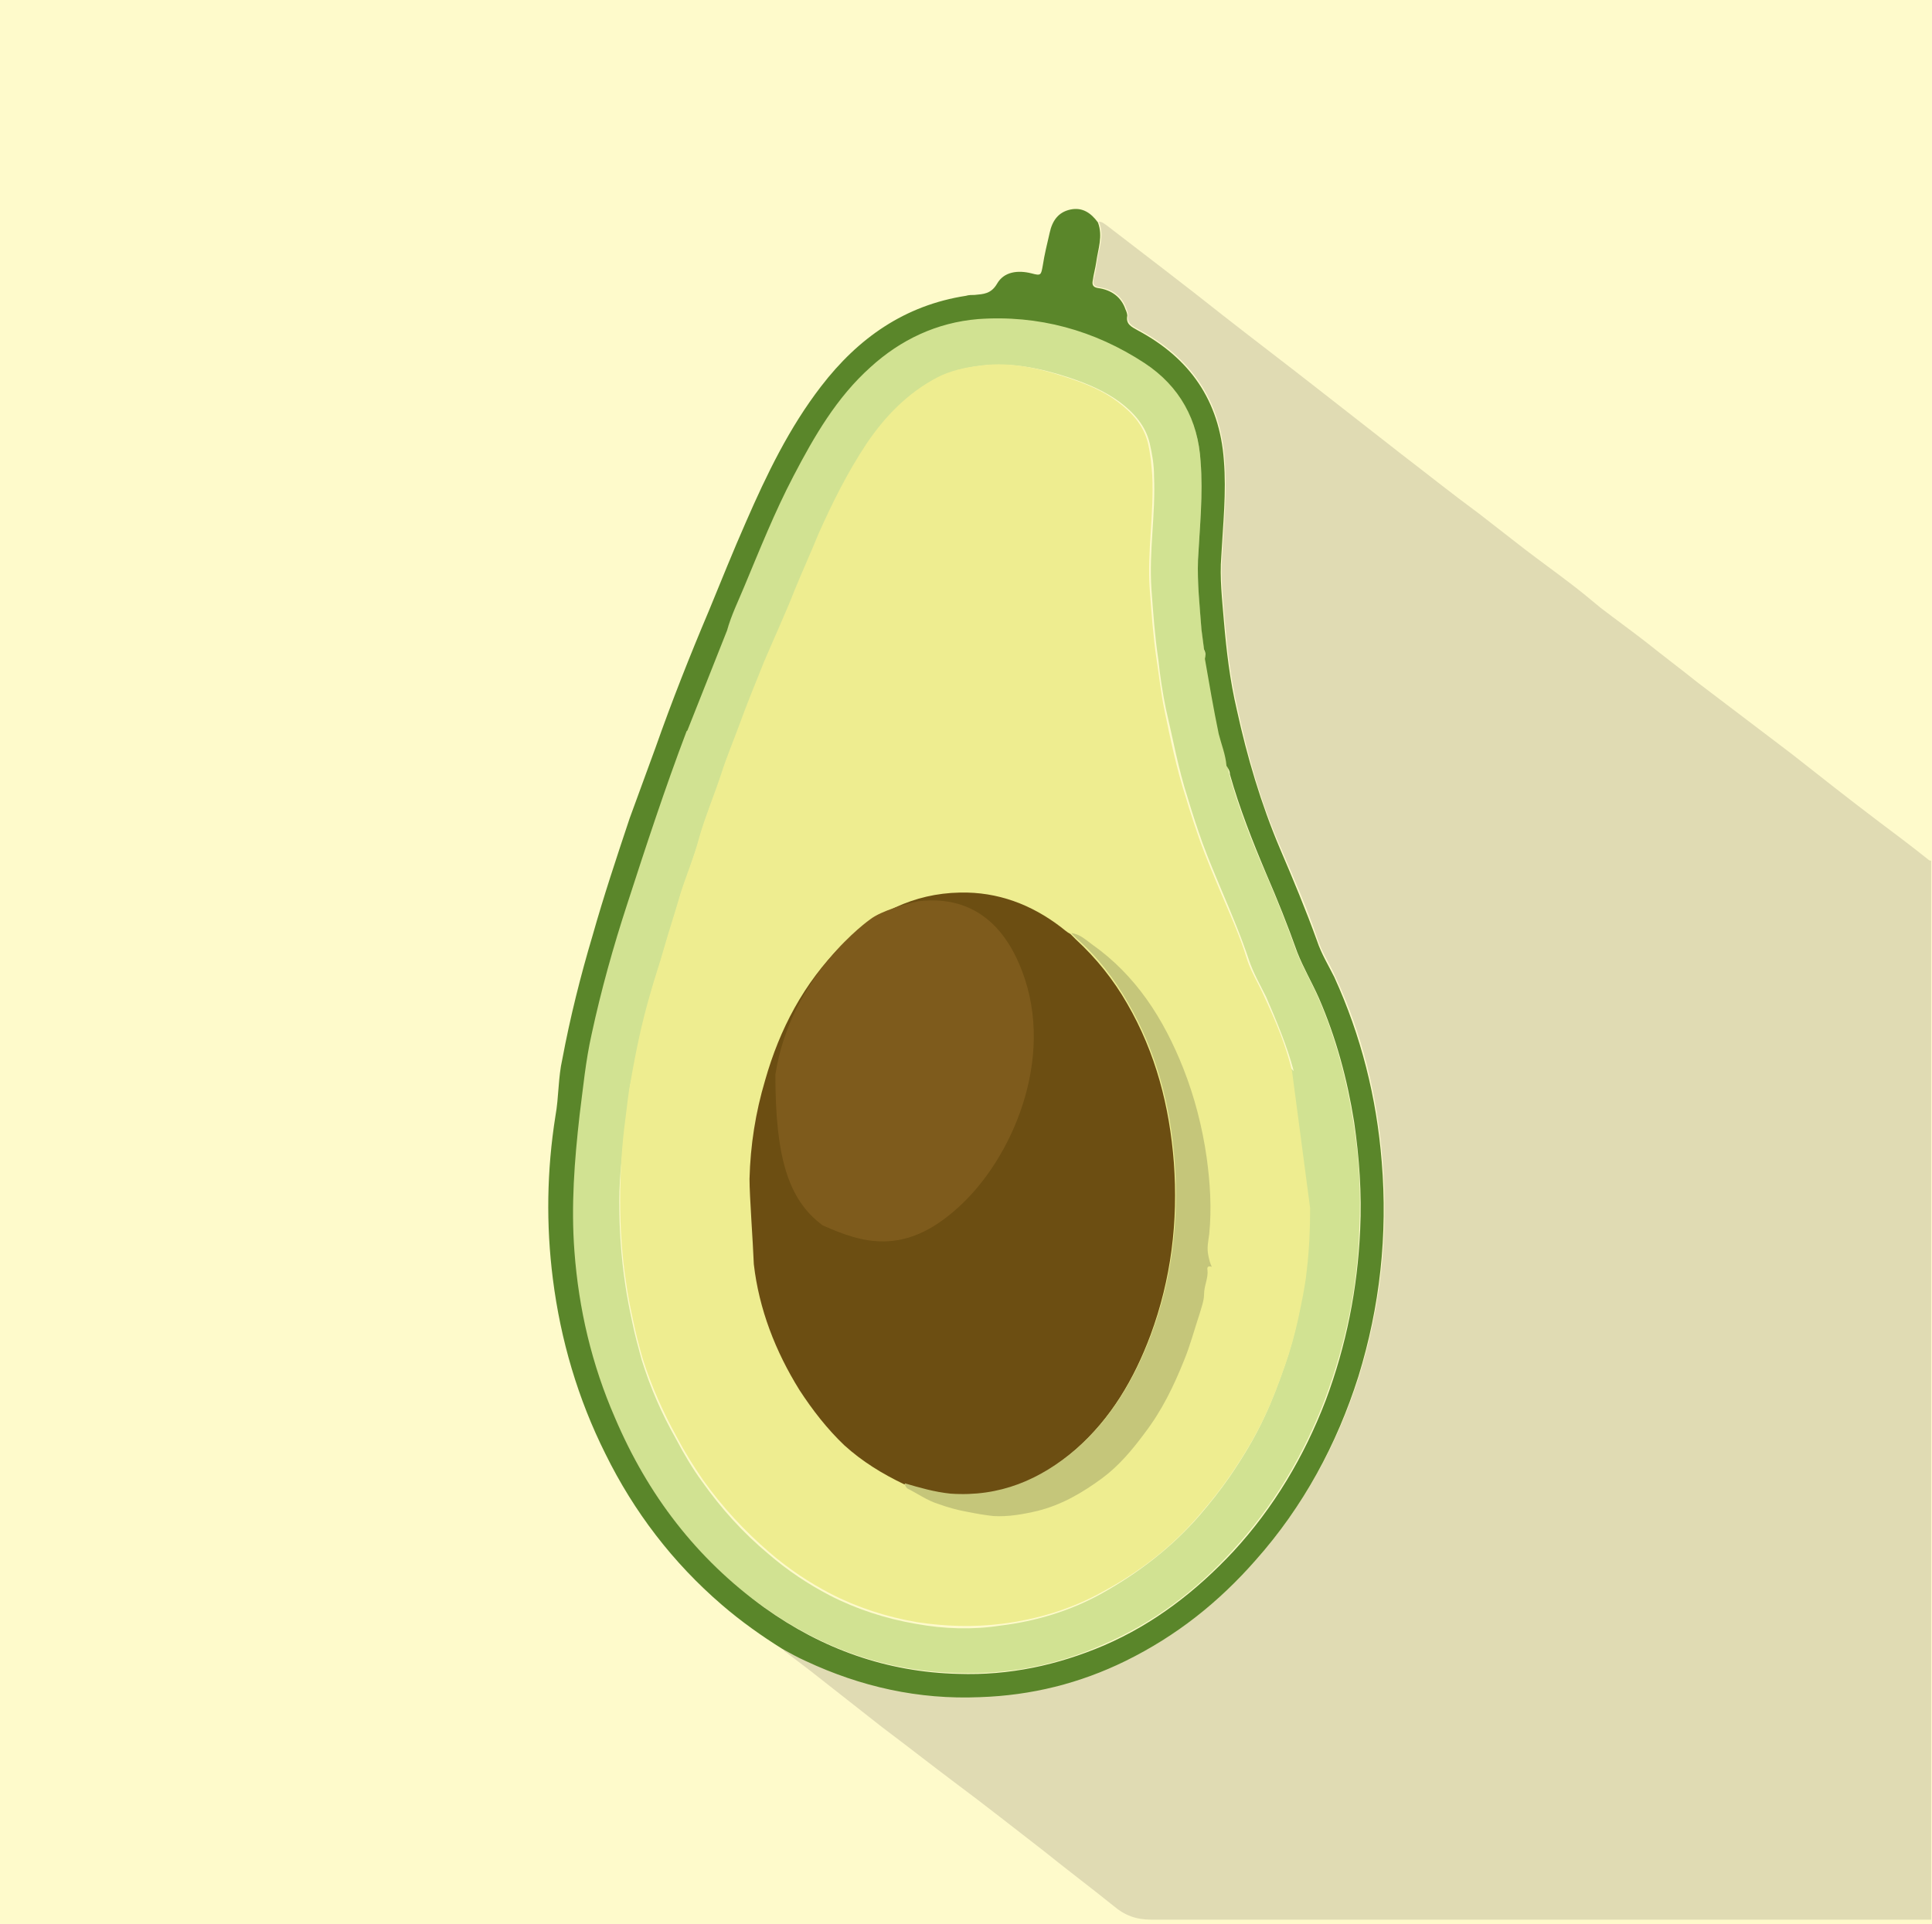
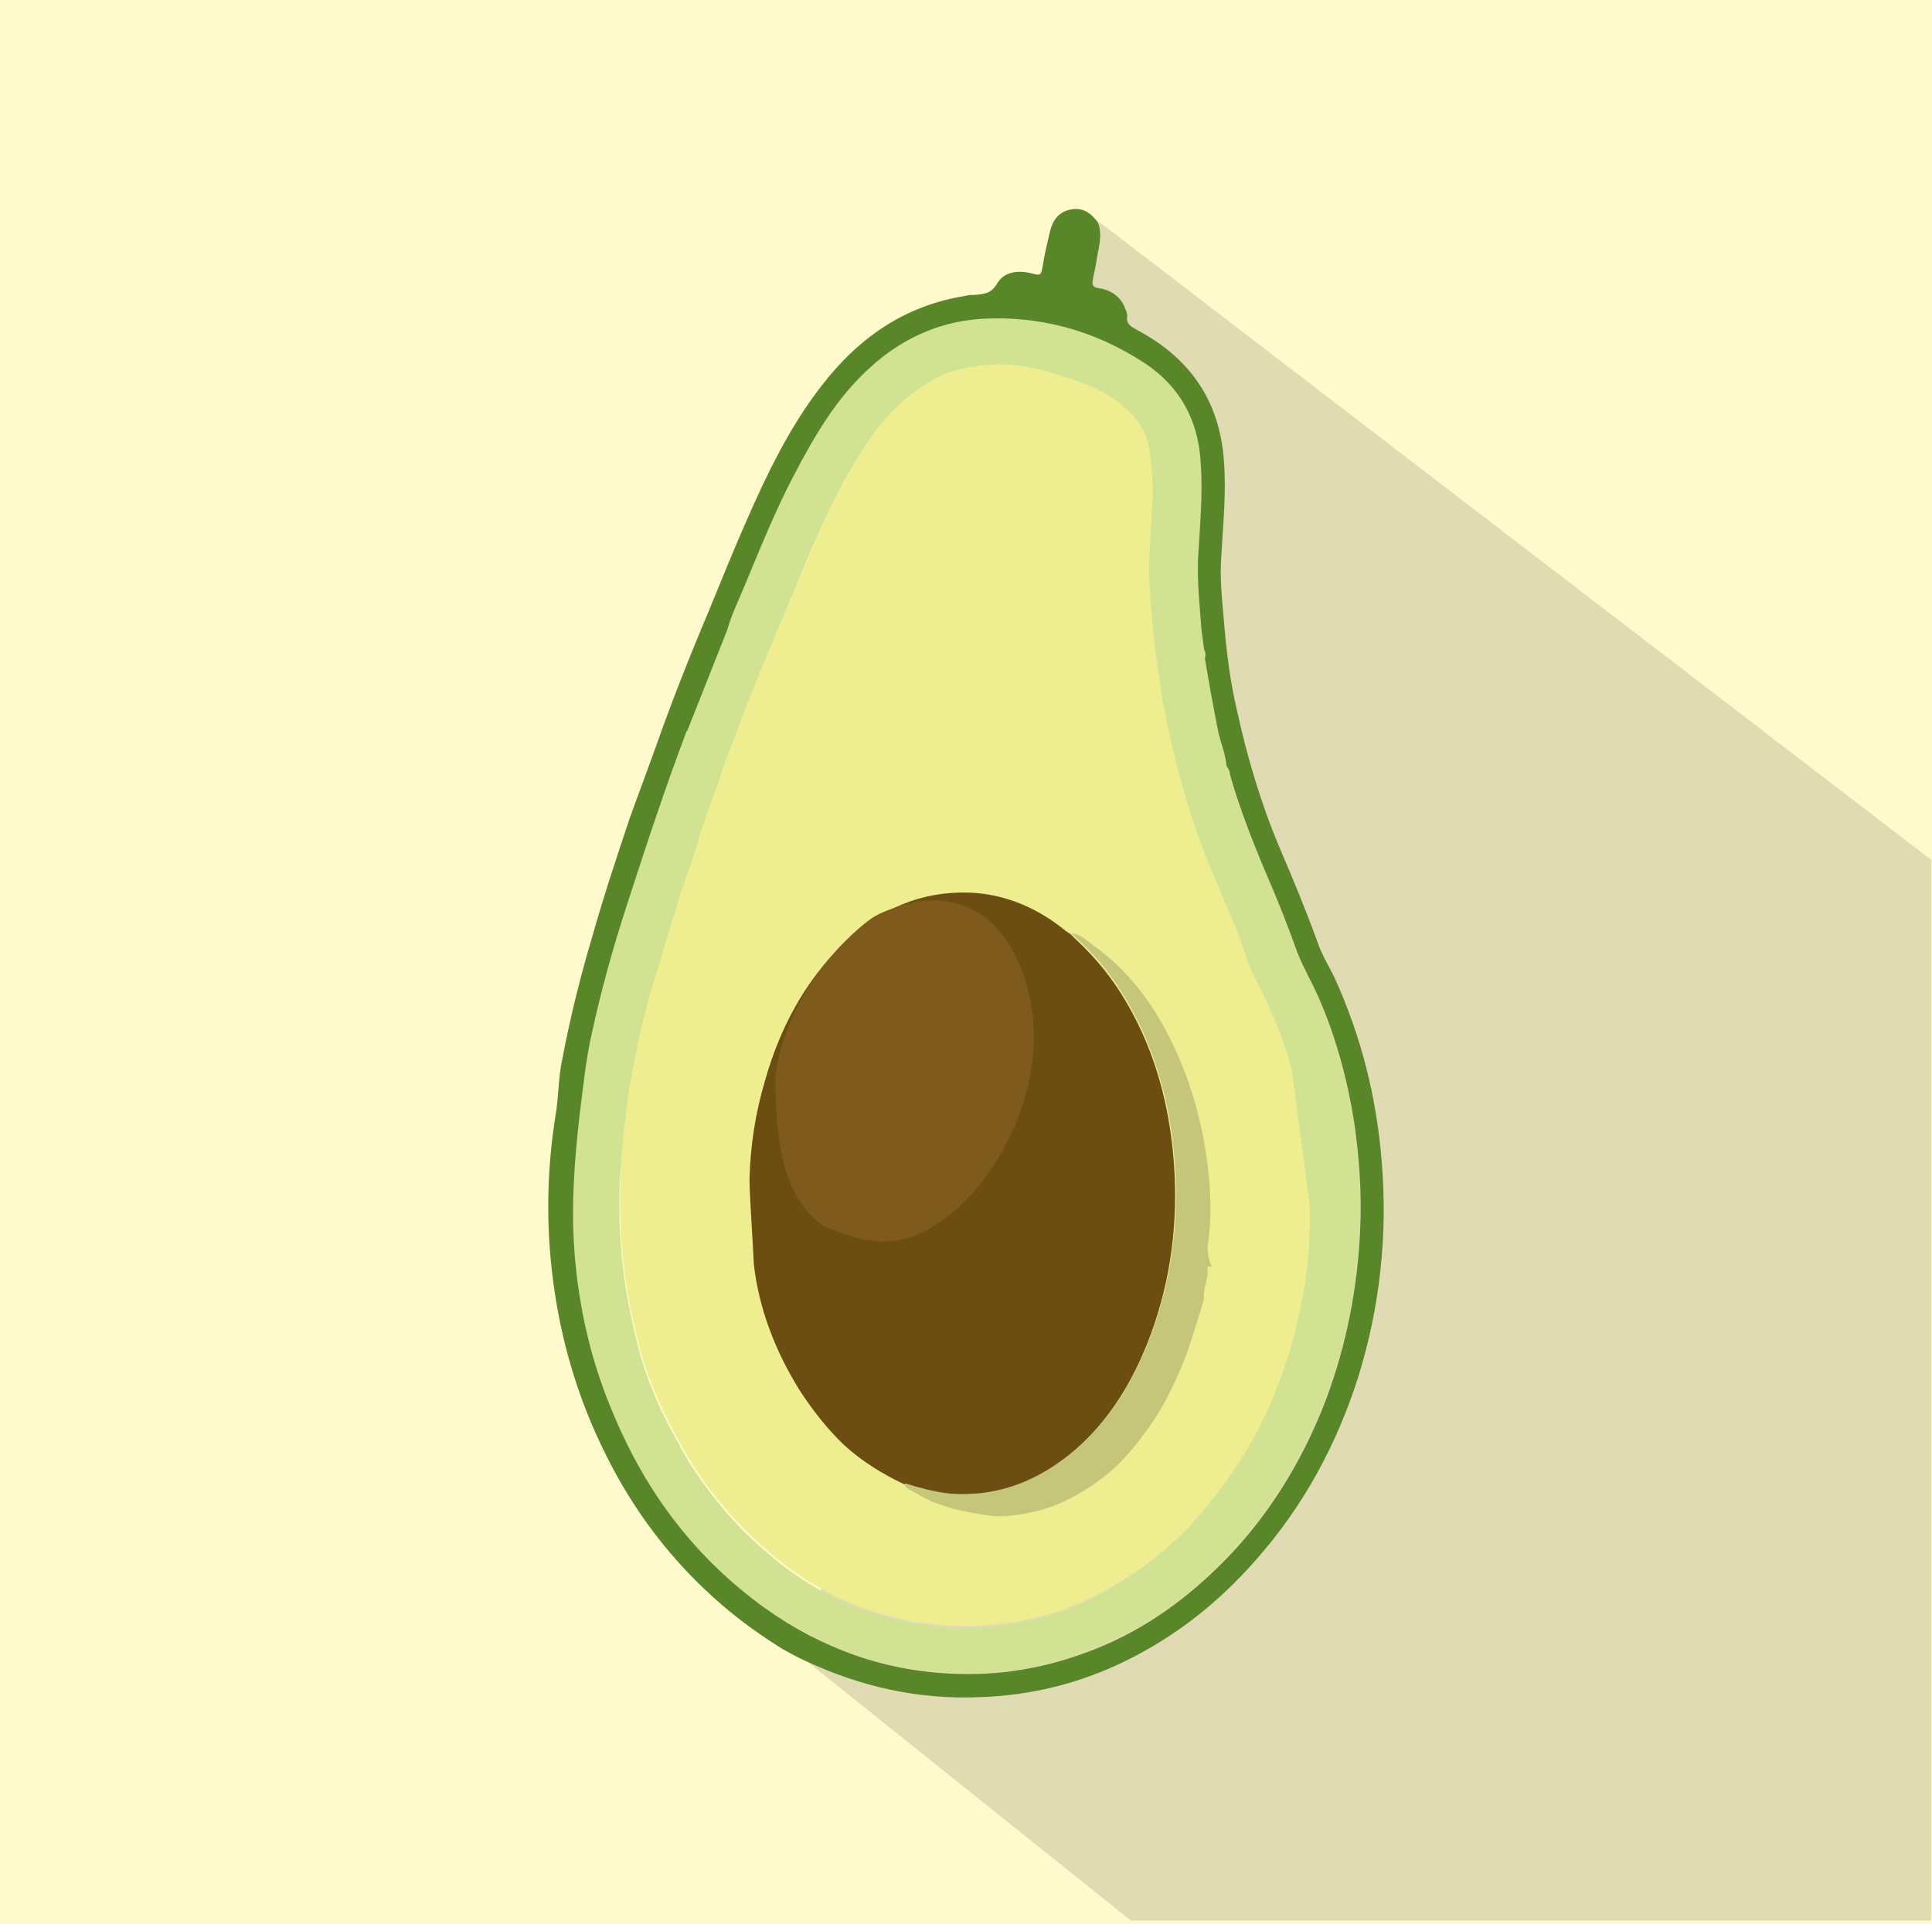
<svg xmlns="http://www.w3.org/2000/svg" version="1.1" id="Layer_1" x="0px" y="0px" width="224px" height="223.1px" viewBox="54.2 172 224 223.1" style="enable-background:new 54.2 172 224 223.1;" xml:space="preserve">
  <style type="text/css">
	.st0{fill:#FEFACB;}
	.st1{fill:#E0DBB3;}
	.st2{fill:#D1E292;}
	.st3{fill:#EEED90;}
	.st4{fill:#6C4E12;}
	.st5{fill:#C5C67A;}
	.st6{fill:#5A862A;}
	.st7{fill:#7E5B1C;}
</style>
  <rect x="54.2" y="172" class="st0" width="224" height="223.1" />
-   <path class="st1" d="M261.9,259.4c3.3,2.6,6.6,5.2,9.9,7.7c2,1.5,4,3,6,4.6c0.1,0.1,0.2,0.1,0.3,0.1c0,40.9,0,81.9,0,122.8  c-30.1,0-60.3,0-90.4,0c-1.8,0-3.1-0.5-4.4-1.6c-2.6-2.1-5.4-4.2-8-6.3c-3.5-2.7-6.9-5.4-10.4-8c-2.8-2.1-5.6-4.3-8.4-6.4  c-2.8-2.2-5.6-4.4-8.4-6.6c-0.8-0.6-1.7-1.3-2.5-1.9c-0.2-0.2-0.6-0.3-0.6-0.7c0.9,0.5,1.8,0.9,2.7,1.4c6.4,3.1,13.1,4.5,20.2,4.2  c5.9-0.2,11.6-1.7,16.9-4.2c5.8-2.8,10.8-6.8,15.1-11.7c5.5-6.3,9.4-13.4,11.9-21.3c2.5-8.1,3.4-16.4,2.7-24.9  c-0.6-7.4-2.3-14.6-5.5-21.4c-0.6-1.4-1.5-2.7-2-4.2c-1.2-3.6-2.8-7.2-4.3-10.7c-2.3-5.2-3.8-10.6-5-16.1c-0.8-3.4-1.2-6.9-1.5-10.3  c-0.2-2.5-0.5-5-0.3-7.5c0.2-3.7,0.6-7.4,0.3-11.1c-0.5-7-4-11.9-10-15.1c-0.7-0.4-1.4-0.7-1.2-1.7c0-0.2-0.1-0.4-0.2-0.7  c-0.5-1.5-1.7-2.3-3.2-2.5c-0.6-0.1-0.7-0.4-0.6-0.9c0.2-0.7,0.3-1.4,0.4-2.1c0.2-1.5,0.9-3,0.2-4.6c0.4,0,0.7,0.3,1,0.5  c4.4,3.4,8.9,6.8,13.3,10.3c3.7,2.9,7.4,5.7,11.1,8.6c3.2,2.5,6.4,5,9.6,7.5c3,2.3,6,4.7,9,6.9c1.8,1.4,3.6,2.8,5.4,4.2  c1.7,1.3,3.5,2.6,5.2,3.9c1.2,0.9,2.4,1.9,3.6,2.9c1.7,1.3,3.5,2.6,5.3,4c2,1.6,4,3.1,6,4.7L261.9,259.4z" />
-   <path class="st2" d="M136.8,249c0.1-0.3,0.2-0.5,0.3-0.8 M134.8,254.4c0.3-1.2,0.8-2.2,1.2-3.3c0.1,0.2,0.3,0.1,0.4,0 M138.5,245  c0.5-1.8,1.3-3.4,2-5.1c1.8-4.3,3.5-8.7,5.7-12.8c2.4-4.6,5-9,8.9-12.6c3.5-3.3,7.7-5.3,12.5-5.6c7-0.5,13.4,1.3,19.3,5.1  c4.1,2.6,6.1,6.5,6.5,11.4c0.3,3.8-0.1,7.6-0.3,11.4c-0.1,2.7,0.2,5.4,0.4,8.1c0.1,0.8,0.2,1.5,0.3,2.3l2.9,14.5  c1.1,4,2.6,7.8,4.2,11.5c1.3,3,2.5,6,3.6,9.1c0.7,1.8,1.7,3.5,2.5,5.3c2,4.6,3.3,9.4,4.1,14.4c0.7,4.2,0.9,8.3,0.7,12.5  c-0.2,6.8-1.6,13.4-4,19.8c-2.5,6.5-6,12.4-10.7,17.5c-4.3,4.7-9.2,8.4-15,10.9c-5.4,2.4-11,3.5-16.9,3.3  c-8.3-0.2-15.8-2.9-22.5-7.7c-7.9-5.6-13.4-13.1-17.3-22c-2.7-6.2-4.2-12.6-4.7-19.3c-0.4-5.3,0-10.5,0.6-15.8  c0.4-3.2,0.7-6.3,1.4-9.4c1.1-5.1,2.5-10.1,4.1-15c2.1-6.8,4.4-13.5,6.9-20.1c0.1-0.1,0.1-0.1,0.2-0.2c0,0,0,0,0,0 M142.8,248.9  c-0.8,2.5-2,4.9-2.9,7.4c-0.7,1.9-1.5,3.7-2.1,5.7c-0.8,2.4-1.8,4.7-2.5,7.2c-0.6,2.2-1.5,4.4-2.2,6.6c-0.6,2.1-1.3,4.2-1.9,6.3  c-0.5,1.8-1.1,3.5-1.6,5.3c-0.9,3.4-1.6,6.8-2.3,10.3c-0.3,1.4-0.1,2.9-0.4,4.3c-0.5,3.1-0.9,6.2-0.9,9.3c0,3.2,0.2,6.4,0.7,9.7  c0.2,1.4,0.5,2.9,0.8,4.3c0.3,1.5,0.7,2.9,1.1,4.4c1,3.2,2.3,6.2,4,9.2c0.9,1.7,1.9,3.4,3,4.9c2.2,3.1,4.7,5.9,7.7,8.4  c2.2,1.9,4.6,3.5,7.1,4.8c3.1,1.6,6.5,2.7,10,3.3c3.3,0.6,6.6,0.7,9.8,0.2c4.1-0.5,8.1-1.7,11.7-3.7c4.3-2.4,8.2-5.4,11.4-9.1  c1.2-1.4,2.4-2.9,3.5-4.5c1.5-2.2,2.9-4.5,4-6.9c0.9-1.9,1.6-3.8,2.3-5.8c0.6-1.7,1.1-3.5,1.5-5.3c0.4-1.8,0.7-3.7,1-5.6  c0.3-2.4,0.4-4.8,0.4-7.3 M204.2,296.2c-0.8-3-2-5.8-3.2-8.6c-0.7-1.4-1.5-2.8-2-4.3c-0.9-2.7-2-5.3-3.1-7.9  c-0.8-1.9-1.6-3.8-2.3-5.7c-0.6-1.7-1.2-3.5-1.7-5.2c-1.1-3.4-1.7-6.8-2.5-10.2c-0.4-1.9-0.7-3.9-0.9-5.8c-0.4-2.7-0.6-5.4-0.8-8.2  c-0.3-4.4,0.5-8.7,0.3-13.1c0-1.3-0.2-2.5-0.5-3.8c-0.5-2.1-1.9-3.6-3.5-4.8c-1.8-1.3-3.7-2.1-5.8-2.8c-3.3-1.1-6.7-1.8-10.2-1.4  c-1.7,0.2-3.4,0.6-5,1.4c-3.4,1.7-6,4.5-8.1,7.6c-2.2,3.3-4,6.9-5.6,10.5c-1,2.2-1.9,4.4-2.8,6.6" />
+   <polygon class="st1" points="147.7,364.6 185.3,394.7 278.1,394.7 278.1,271.7 181.6,197.7 " />
+   <path class="st2" d="M136.8,249c0.1-0.3,0.2-0.5,0.3-0.8 M134.8,254.4c0.3-1.2,0.8-2.2,1.2-3.3c0.1,0.2,0.3,0.1,0.4,0 M138.5,245  c0.5-1.8,1.3-3.4,2-5.1c1.8-4.3,3.5-8.7,5.7-12.8c2.4-4.6,5-9,8.9-12.6c3.5-3.3,7.7-5.3,12.5-5.6c7-0.5,13.4,1.3,19.3,5.1  c4.1,2.6,6.1,6.5,6.5,11.4c0.3,3.8-0.1,7.6-0.3,11.4c-0.1,2.7,0.2,5.4,0.4,8.1c0.1,0.8,0.2,1.5,0.3,2.3l2.9,14.5  c1.1,4,2.6,7.8,4.2,11.5c1.3,3,2.5,6,3.6,9.1c0.7,1.8,1.7,3.5,2.5,5.3c2,4.6,3.3,9.4,4.1,14.4c0.7,4.2,0.9,8.3,0.7,12.5  c-0.2,6.8-1.6,13.4-4,19.8c-2.5,6.5-6,12.4-10.7,17.5c-4.3,4.7-9.2,8.4-15,10.9c-5.4,2.4-11,3.5-16.9,3.3  c-8.3-0.2-15.8-2.9-22.5-7.7c-7.9-5.6-13.4-13.1-17.3-22c-2.7-6.2-4.2-12.6-4.7-19.3c-0.4-5.3,0-10.5,0.6-15.8  c0.4-3.2,0.7-6.3,1.4-9.4c1.1-5.1,2.5-10.1,4.1-15c2.1-6.8,4.4-13.5,6.9-20.1c0.1-0.1,0.1-0.1,0.2-0.2c0,0,0,0,0,0 M142.8,248.9  c-0.8,2.5-2,4.9-2.9,7.4c-0.7,1.9-1.5,3.7-2.1,5.7c-0.8,2.4-1.8,4.7-2.5,7.2c-0.6,2.2-1.5,4.4-2.2,6.6c-0.6,2.1-1.3,4.2-1.9,6.3  c-0.5,1.8-1.1,3.5-1.6,5.3c-0.9,3.4-1.6,6.8-2.3,10.3c-0.3,1.4-0.1,2.9-0.4,4.3c-0.5,3.1-0.9,6.2-0.9,9.3c0,3.2,0.2,6.4,0.7,9.7  c0.2,1.4,0.5,2.9,0.8,4.3c0.3,1.5,0.7,2.9,1.1,4.4c1,3.2,2.3,6.2,4,9.2c0.9,1.7,1.9,3.4,3,4.9c2.2,3.1,4.7,5.9,7.7,8.4  c2.2,1.9,4.6,3.5,7.1,4.8c3.1,1.6,6.5,2.7,10,3.3c3.3,0.6,6.6,0.7,9.8,0.2c4.1-0.5,8.1-1.7,11.7-3.7c4.3-2.4,8.2-5.4,11.4-9.1  c1.2-1.4,2.4-2.9,3.5-4.5c1.5-2.2,2.9-4.5,4-6.9c0.9-1.9,1.6-3.8,2.3-5.8c0.6-1.7,1.1-3.5,1.5-5.3c0.4-1.8,0.7-3.7,1-5.6  c0.3-2.4,0.4-4.8,0.4-7.3l-2.1-15.9c-0.8-3-2-5.8-3.2-8.6c-0.7-1.4-1.5-2.8-2-4.3c-0.9-2.7-2-5.3-3.1-7.9c-0.8-1.9-1.6-3.8-2.3-5.7  c-0.6-1.7-1.2-3.5-1.7-5.2c-1.1-3.4-1.7-6.8-2.5-10.2c-0.4-1.9-0.7-3.9-0.9-5.8c-0.4-2.7-0.6-5.4-0.8-8.2c-0.3-4.4,0.5-8.7,0.3-13.1  c0-1.3-0.2-2.5-0.5-3.8c-0.5-2.1-1.9-3.6-3.5-4.8c-1.8-1.3-3.7-2.1-5.8-2.8c-3.3-1.1-6.7-1.8-10.2-1.4c-1.7,0.2-3.4,0.6-5,1.4  c-3.4,1.7-6,4.5-8.1,7.6c-2.2,3.3-4,6.9-5.6,10.5c-1,2.2-1.9,4.4-2.8,6.6L142.8,248.9z" />
  <path class="st3" d="M146.3,240.5c0.9-2.2,1.9-4.4,2.8-6.6c1.6-3.6,3.4-7.2,5.6-10.5c2.1-3.1,4.7-5.8,8.1-7.6c1.5-0.8,3.3-1.2,5-1.4  c3.5-0.5,6.9,0.3,10.2,1.4c2.1,0.7,4.1,1.5,5.8,2.8c1.6,1.2,3,2.7,3.5,4.8c0.3,1.3,0.4,2.5,0.5,3.8c0.2,4.4-0.6,8.8-0.3,13.1  c0.2,2.7,0.4,5.5,0.8,8.2c0.3,1.9,0.5,3.9,0.9,5.8c0.7,3.4,1.4,6.8,2.5,10.2c0.5,1.7,1.1,3.5,1.7,5.2c0.7,1.9,1.5,3.8,2.3,5.7  c1.1,2.6,2.3,5.2,3.1,7.9c0.5,1.5,1.4,2.9,2,4.3c1.3,2.8,2.5,5.6,3.2,8.6l2.1,15.9c0,2.4-0.1,4.8-0.4,7.3c-0.2,1.9-0.6,3.7-1,5.6  c-0.4,1.8-0.9,3.6-1.5,5.3c-0.7,2-1.4,3.9-2.3,5.8c-1.1,2.4-2.5,4.7-4,6.9c-1.1,1.6-2.2,3-3.5,4.5c-3.2,3.8-7.1,6.8-11.4,9.1  c-3.6,2-7.6,3.2-11.7,3.7c-3.3,0.4-6.5,0.3-9.8-0.2c-3.5-0.6-6.9-1.7-10-3.3c-2.5-1.3-4.9-2.9-7.1-4.8c-2.9-2.5-5.5-5.3-7.7-8.4  c-1.1-1.6-2.1-3.2-3-4.9c-1.6-2.9-3-6-4-9.2c-0.4-1.4-0.8-2.9-1.1-4.4c-0.3-1.4-0.6-2.8-0.8-4.3c-0.5-3.2-0.7-6.4-0.7-9.7  c0-3.1,0.2-6.3,0.6-9.3c0.2-1.4,0.3-2.8,0.6-4.3c0.6-3.5,1.3-6.9,2.3-10.3c0.5-1.8,1.1-3.5,1.6-5.3c0.6-2.1,1.3-4.2,1.9-6.3  c0.7-2.2,1.6-4.3,2.2-6.6c0.7-2.4,1.7-4.8,2.5-7.2c0.6-1.9,1.4-3.8,2.1-5.7c0.9-2.5,1.9-4.9,2.9-7.4  C143.6,246.8,145.5,242.6,146.3,240.5z" />
  <path class="st4" d="M141.1,308.7c0.1-3.9,0.7-7.7,1.8-11.4c1.7-6,4.5-11.3,8.9-15.7c3.8-3.7,8.3-6,13.7-6.1c4.4-0.1,8.3,1.4,11.7,4  c0.4,0.3,0.7,0.6,1.1,0.8c0.2,0.2,0.4,0.4,0.6,0.6c2.4,2.2,4.4,4.7,6,7.5c3.3,5.7,4.9,11.9,5.4,18.4c0.5,6.8-0.3,13.5-2.7,20  c-1.9,5.1-4.6,9.7-8.7,13.3c-4.2,3.7-8.9,5.7-14.6,5.2c-1.8-0.1-3.5-0.7-5.3-1.2c-2.5-1.2-4.8-2.6-6.9-4.5c-2-1.9-3.7-4.1-5.2-6.4  c-2.8-4.5-4.7-9.4-5.3-14.6C141.5,316,141.1,310.7,141.1,308.7z" />
  <path class="st5" d="M159.1,344c1.7,0.5,3.4,1,5.3,1.2c5.7,0.4,10.4-1.6,14.6-5.2c4.1-3.6,6.8-8.2,8.7-13.3c2.4-6.5,3.2-13.2,2.7-20  c-0.5-6.5-2.1-12.7-5.4-18.4c-1.6-2.8-3.6-5.4-6-7.5c-0.2-0.2-0.4-0.4-0.6-0.6c1,0.1,1.7,0.8,2.4,1.3c5.1,3.6,8.3,8.6,10.6,14.4  c1.3,3.3,2.2,6.8,2.7,10.3c0.4,2.9,0.6,5.9,0.3,8.9c-0.1,0.8-0.3,1.6-0.1,2.5c0.1,0.5,0.2,0.9,0.4,1.3l0,0c-0.3-0.1-0.6-0.1-0.5,0.4  c0.1,0.9-0.4,1.8-0.4,2.8c0,0.7-0.3,1.5-0.5,2.2c-0.6,1.8-1.1,3.7-1.8,5.4c-1.2,3-2.6,5.9-4.6,8.5c-1.4,1.9-3,3.8-4.9,5.2  c-2.3,1.7-4.7,3.1-7.5,3.8c-1.7,0.4-3.4,0.7-5.1,0.6c-1-0.1-2.1-0.3-3.1-0.5c-1.1-0.2-2.2-0.5-3.3-0.9c-1.3-0.4-2.4-1.2-3.6-1.8  C159.2,344.4,159.1,344.2,159.1,344z" />
  <path class="st6" d="M130.2,258.7c1.9-5.4,4-10.7,6.2-15.9c1.4-3.4,2.8-6.9,4.3-10.3c2.4-5.5,5-10.9,8.7-15.7  c4.3-5.6,9.7-9.4,16.8-10.5c0.3-0.1,0.7-0.1,1-0.1c1-0.1,1.9-0.1,2.6-1.3c0.8-1.4,2.4-1.6,4-1.2c1.1,0.3,1.1,0.2,1.3-0.9  c0.2-1.3,0.5-2.5,0.8-3.8c0.3-1.4,1-2.4,2.4-2.7c1.4-0.3,2.4,0.4,3.2,1.5c0.6,1.6,0,3.1-0.2,4.6c-0.1,0.7-0.3,1.4-0.4,2.1  c-0.1,0.5,0,0.8,0.6,0.9c1.5,0.2,2.7,1,3.2,2.5c0.1,0.2,0.2,0.5,0.2,0.7c-0.2,1,0.5,1.3,1.2,1.7c6,3.2,9.5,8.1,10,15.1  c0.3,3.7-0.1,7.4-0.3,11.1c-0.2,2.5,0.1,5,0.3,7.5c0.3,3.5,0.7,6.9,1.5,10.3c1.2,5.5,2.8,10.9,5,16.1c1.5,3.5,3,7.1,4.3,10.7  c0.5,1.5,1.3,2.8,2,4.2c3.1,6.8,4.9,13.9,5.5,21.4c0.7,8.5-0.2,16.8-2.7,24.9c-2.5,7.9-6.4,15.1-11.9,21.3  c-4.3,4.9-9.2,8.8-15.1,11.7c-5.3,2.6-10.9,4-16.9,4.2c-7.1,0.3-13.8-1.2-20.2-4.2c-0.9-0.4-1.8-0.9-2.7-1.4c-2.4-1.5-4.8-3.2-7-5.1  c-5.7-4.9-10.2-10.8-13.5-17.5c-3.2-6.4-5.2-13.2-6.1-20.3c-0.8-6.3-0.7-12.6,0.3-18.9c0.4-2.2,0.3-4.4,0.8-6.6  c0.9-4.8,2.1-9.6,3.5-14.3c1.3-4.6,2.8-9.1,4.3-13.6L130.2,258.7z M133.8,256.8c-2.5,6.6-4.7,13.3-6.9,20.1c-1.6,4.9-3,9.9-4.1,15  c-0.7,3.1-1,6.3-1.4,9.4c-0.6,5.3-1,10.5-0.6,15.8c0.5,6.7,2,13.1,4.7,19.3c3.8,8.9,9.4,16.3,17.3,22c6.7,4.8,14.2,7.5,22.5,7.7  c5.9,0.2,11.5-1,16.9-3.3c5.8-2.5,10.7-6.3,15-10.9c4.7-5.1,8.2-11,10.7-17.5c2.4-6.4,3.7-13,4-19.8c0.2-4.2-0.1-8.4-0.7-12.5  c-0.8-5-2.1-9.8-4.1-14.4c-0.8-1.8-1.8-3.5-2.5-5.3c-1.1-3.1-2.3-6.1-3.6-9.1c-1.6-3.8-3.1-7.6-4.2-11.5c0-0.4-0.2-0.7-0.4-1  c-0.1-1.3-0.6-2.5-0.9-3.7c-0.6-2.9-1.1-5.8-1.6-8.7c0.1-0.4,0.1-0.7-0.1-1.1c-0.1-0.8-0.2-1.5-0.3-2.3c-0.2-2.7-0.5-5.4-0.4-8.1  c0.2-3.8,0.6-7.6,0.3-11.4c-0.3-4.8-2.4-8.7-6.5-11.4c-5.8-3.8-12.3-5.6-19.3-5.1c-4.8,0.4-9,2.4-12.5,5.6c-3.9,3.5-6.5,8-8.9,12.6  c-2.2,4.2-3.9,8.5-5.7,12.8c-0.7,1.7-1.5,3.3-2,5.1l-4.6,11.6" />
  <path class="st7" d="M155.1,278.6c0,0-9.2,6.4-11,18c0,9.4,1.4,14.5,5.5,17.5c4.5,2,9.4,3.6,15.6-2c6.3-5.6,11.4-17.3,7.5-27.5  c-3-7.9-8.5-8.5-12-8.1C159.3,276.8,156.4,277.6,155.1,278.6z" />
</svg>
